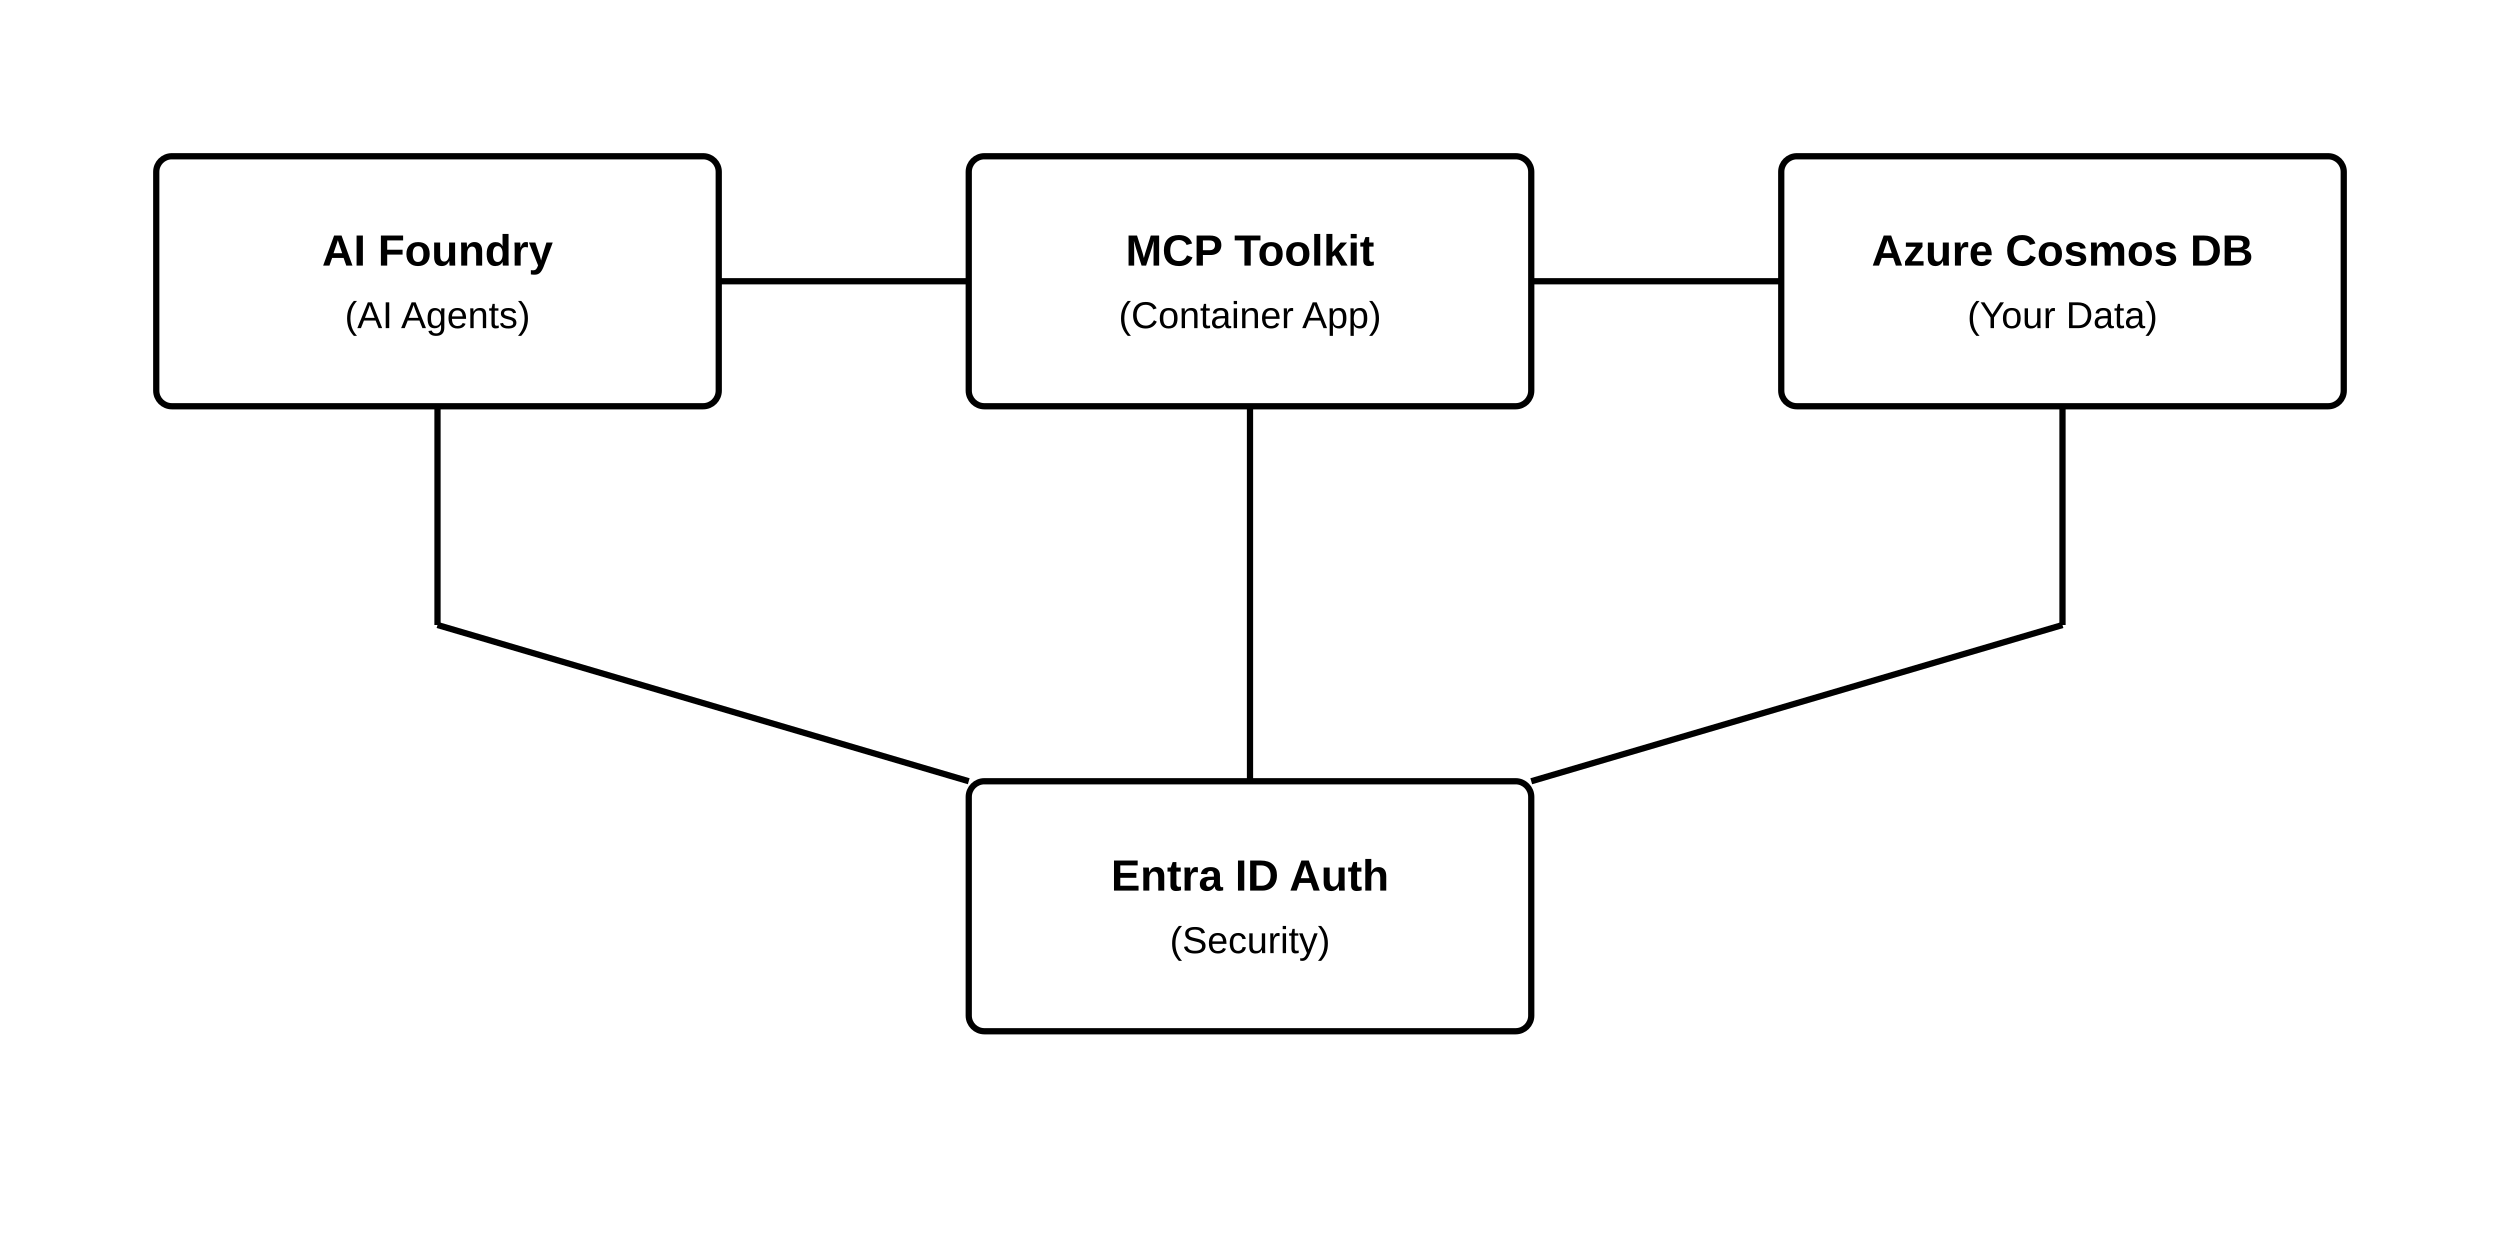
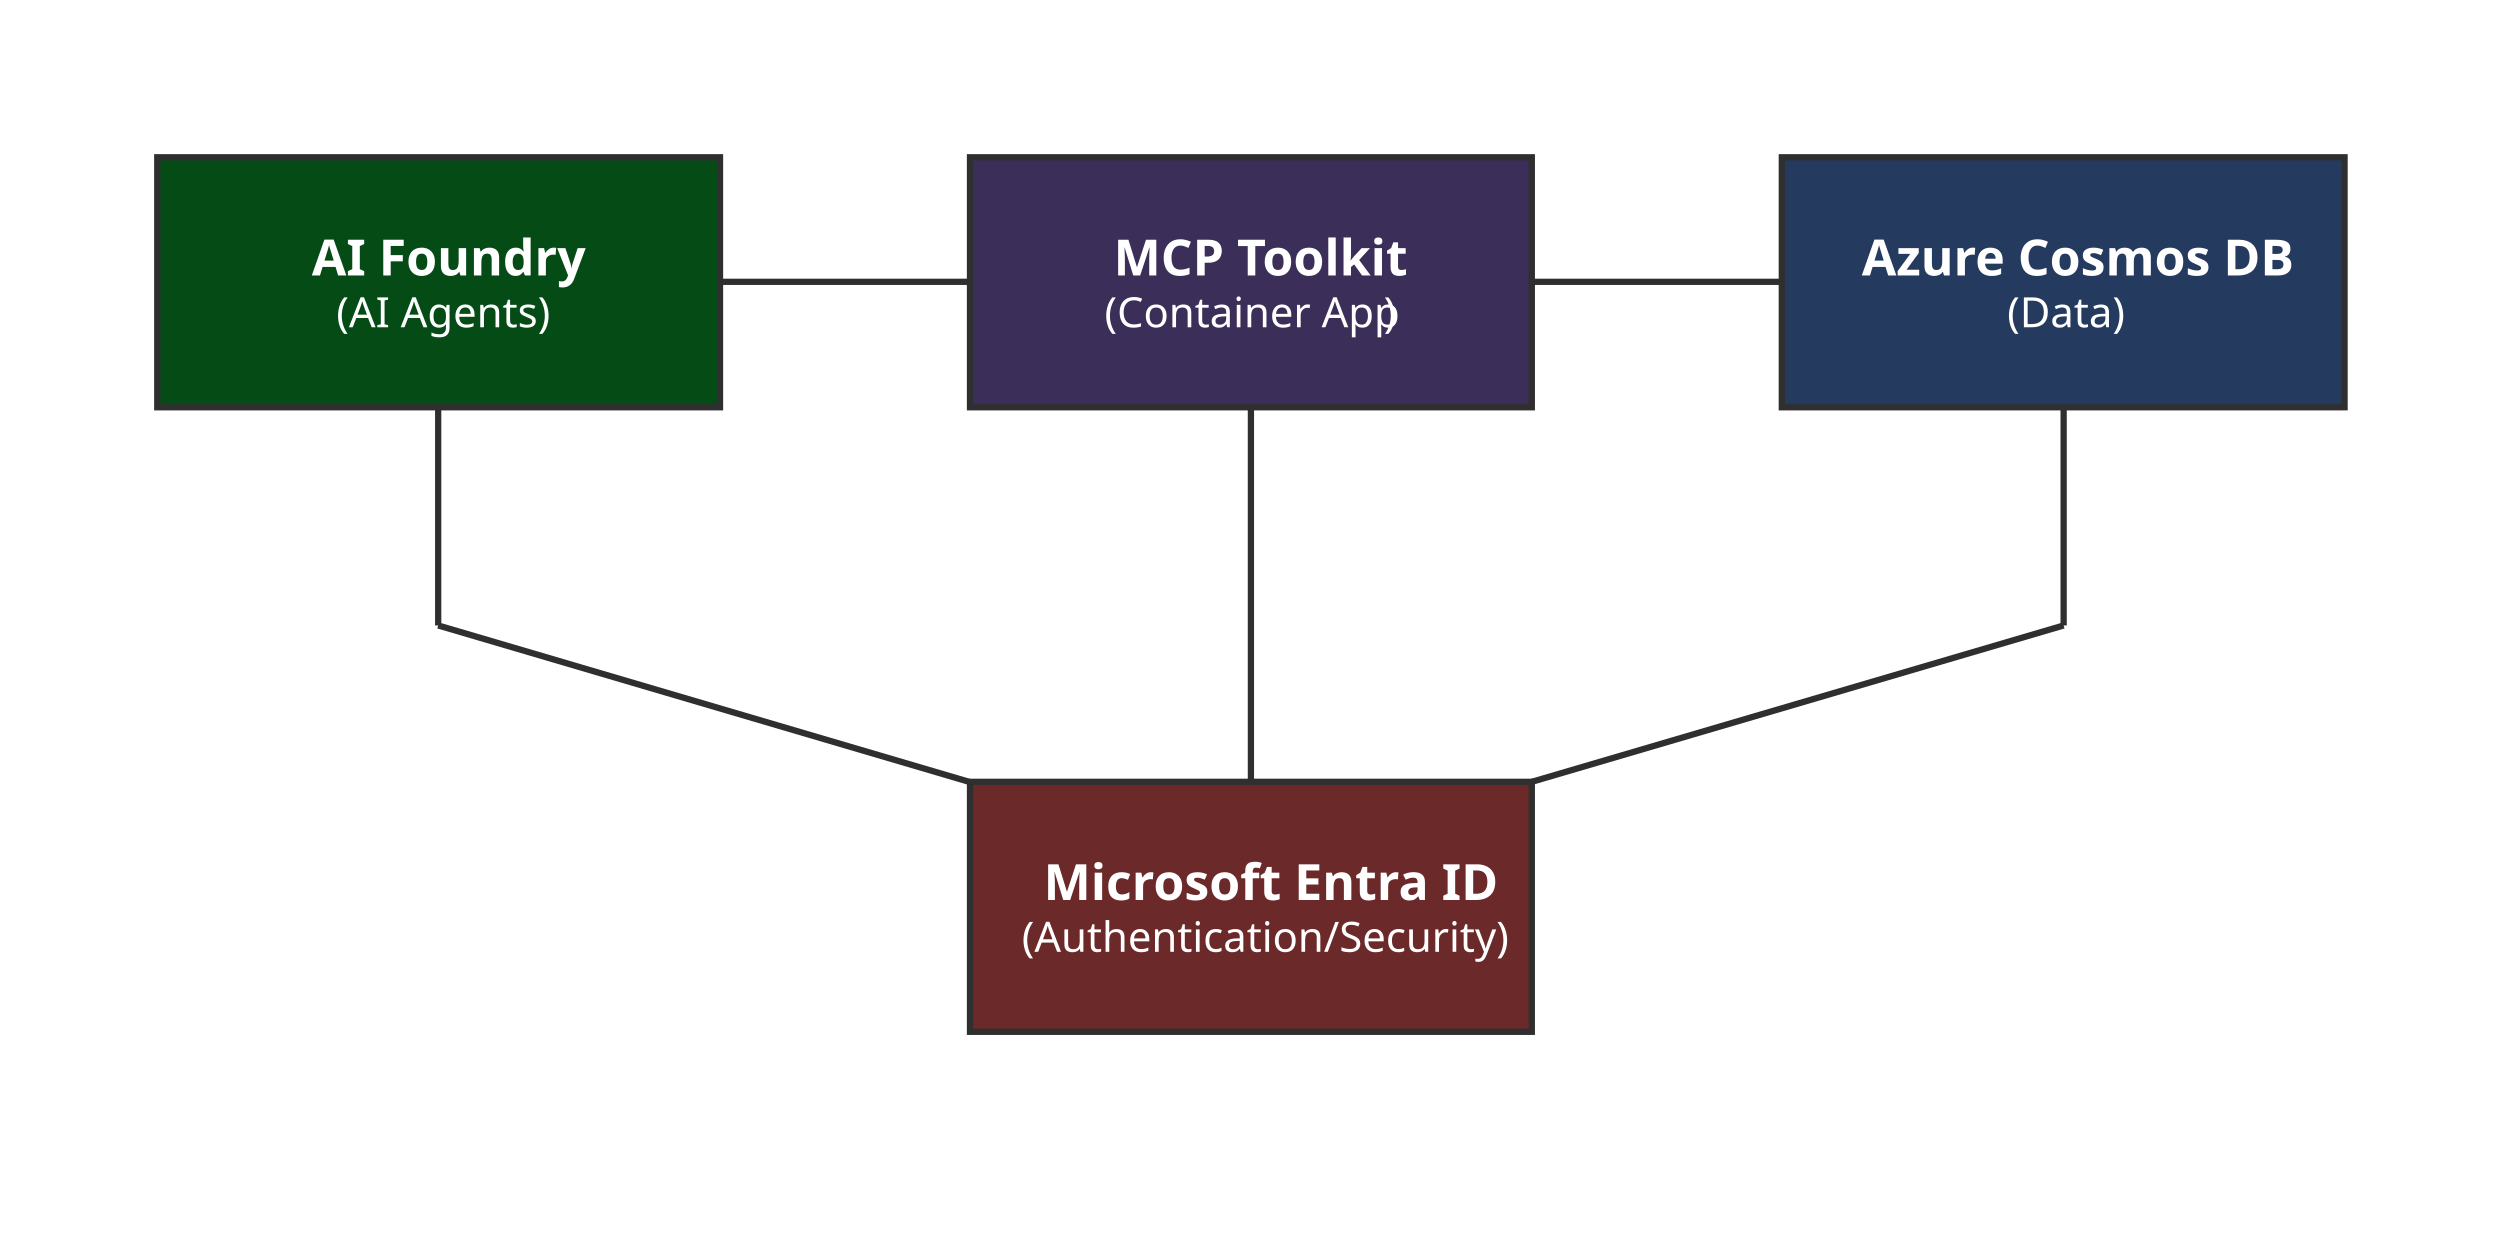
- <svg xmlns="http://www.w3.org/2000/svg" viewBox="0 0 800 400" width="800" height="400">
-   <rect width="800" height="400" fill="white" />
-   <rect x="50" y="50" width="180" height="80" fill="none" stroke="black" stroke-width="2" rx="5" />
-   <text x="140" y="85" text-anchor="middle" font-family="Arial, sans-serif" font-size="14" font-weight="bold">AI Foundry</text>
-   <text x="140" y="105" text-anchor="middle" font-family="Arial, sans-serif" font-size="12">(AI Agents)</text>
-   <rect x="310" y="50" width="180" height="80" fill="none" stroke="black" stroke-width="2" rx="5" />
-   <text x="400" y="85" text-anchor="middle" font-family="Arial, sans-serif" font-size="14" font-weight="bold">MCP Toolkit</text>
-   <text x="400" y="105" text-anchor="middle" font-family="Arial, sans-serif" font-size="12">(Container App)</text>
-   <rect x="570" y="50" width="180" height="80" fill="none" stroke="black" stroke-width="2" rx="5" />
-   <text x="660" y="85" text-anchor="middle" font-family="Arial, sans-serif" font-size="14" font-weight="bold">Azure Cosmos DB</text>
-   <text x="660" y="105" text-anchor="middle" font-family="Arial, sans-serif" font-size="12">(Your Data)</text>
-   <line x1="230" y1="90" x2="310" y2="90" stroke="black" stroke-width="2" />
-   <line x1="490" y1="90" x2="570" y2="90" stroke="black" stroke-width="2" />
-   <rect x="310" y="250" width="180" height="80" fill="none" stroke="black" stroke-width="2" rx="5" />
-   <text x="400" y="285" text-anchor="middle" font-family="Arial, sans-serif" font-size="14" font-weight="bold">Entra ID Auth</text>
-   <text x="400" y="305" text-anchor="middle" font-family="Arial, sans-serif" font-size="12">(Security)</text>
-   <line x1="140" y1="130" x2="140" y2="200" stroke="black" stroke-width="2" />
-   <line x1="140" y1="200" x2="310" y2="250" stroke="black" stroke-width="2" />
-   <line x1="400" y1="130" x2="400" y2="250" stroke="black" stroke-width="2" />
-   <line x1="660" y1="130" x2="660" y2="200" stroke="black" stroke-width="2" />
-   <line x1="660" y1="200" x2="490" y2="250" stroke="black" stroke-width="2" />
+ <svg xmlns="http://www.w3.org/2000/svg" xml:space="preserve" overflow="hidden" viewBox="0 0 2750 1375">
+   <path fill="#fff" fill-rule="evenodd" d="M0 0h2750v1375H0Z" />
+   <path fill="#054b16" stroke="#2f2f2f" stroke-miterlimit="8" stroke-width="6.9" d="M173 173h619v275H173z" />
+   <text fill="#fff" font-family="Segoe UI Semibold,Segoe UI Semibold_MSFontService,sans-serif" font-size="55" font-weight="600" transform="translate(343 303)">AI Foundry</text>
+   <text fill="#fff" font-family="Segoe UI,Segoe UI_MSFontService,sans-serif" font-size="46" font-weight="400" transform="translate(370 360)">(AI Agents)</text>
+   <path fill="#3b2e58" stroke="#2f2f2f" stroke-miterlimit="8" stroke-width="6.9" d="M1067 173h618v275h-618z" />
+   <text fill="#fff" font-family="Segoe UI Semibold,Segoe UI Semibold_MSFontService,sans-serif" font-size="55" font-weight="600" transform="translate(1225 303)">MCP Toolkit</text>
+   <text fill="#fff" font-family="Segoe UI,Segoe UI_MSFontService,sans-serif" font-size="46" font-weight="400" transform="translate(1215 360)">(Container App</text>
+   <text fill="#fff" font-family="Segoe UI,Segoe UI_MSFontService,sans-serif" font-size="46" font-weight="400" transform="translate(1522 360)">)</text>
+   <path fill="#243a5e" stroke="#2f2f2f" stroke-miterlimit="8" stroke-width="6.9" d="M1960 173h619v275h-619z" />
+   <text fill="#fff" font-family="Segoe UI Semibold,Segoe UI Semibold_MSFontService,sans-serif" font-size="55" font-weight="600" transform="translate(2048 303)">Azure Cosmos DB</text>
+   <text fill="#fff" font-family="Segoe UI,Segoe UI_MSFontService,sans-serif" font-size="46" font-weight="400" transform="translate(2208 360)">(Data)</text>
+   <path fill="none" stroke="#2f2f2f" stroke-miterlimit="8" stroke-width="6.9" d="M792 310h274m619 0h275" />
+   <path fill="#6b2929" stroke="#2f2f2f" stroke-miterlimit="8" stroke-width="6.9" d="M1067 860h618v275h-618z" />
+   <text fill="#fff" font-family="Segoe UI Semibold,Segoe UI Semibold_MSFontService,sans-serif" font-size="55" font-weight="600" transform="translate(1148 990)">Microsoft Entra ID</text>
+   <text fill="#fff" font-family="Segoe UI,Segoe UI_MSFontService,sans-serif" font-size="46" font-weight="400" transform="translate(1124 1047)">(Authentication/Security)</text>
+   <path fill-rule="evenodd" stroke="#2f2f2f" stroke-miterlimit="8" stroke-width="6.9" d="M482 448v240m0 0 584 172m310-412v412m894-412v240m0 0-585 172" />
</svg>
